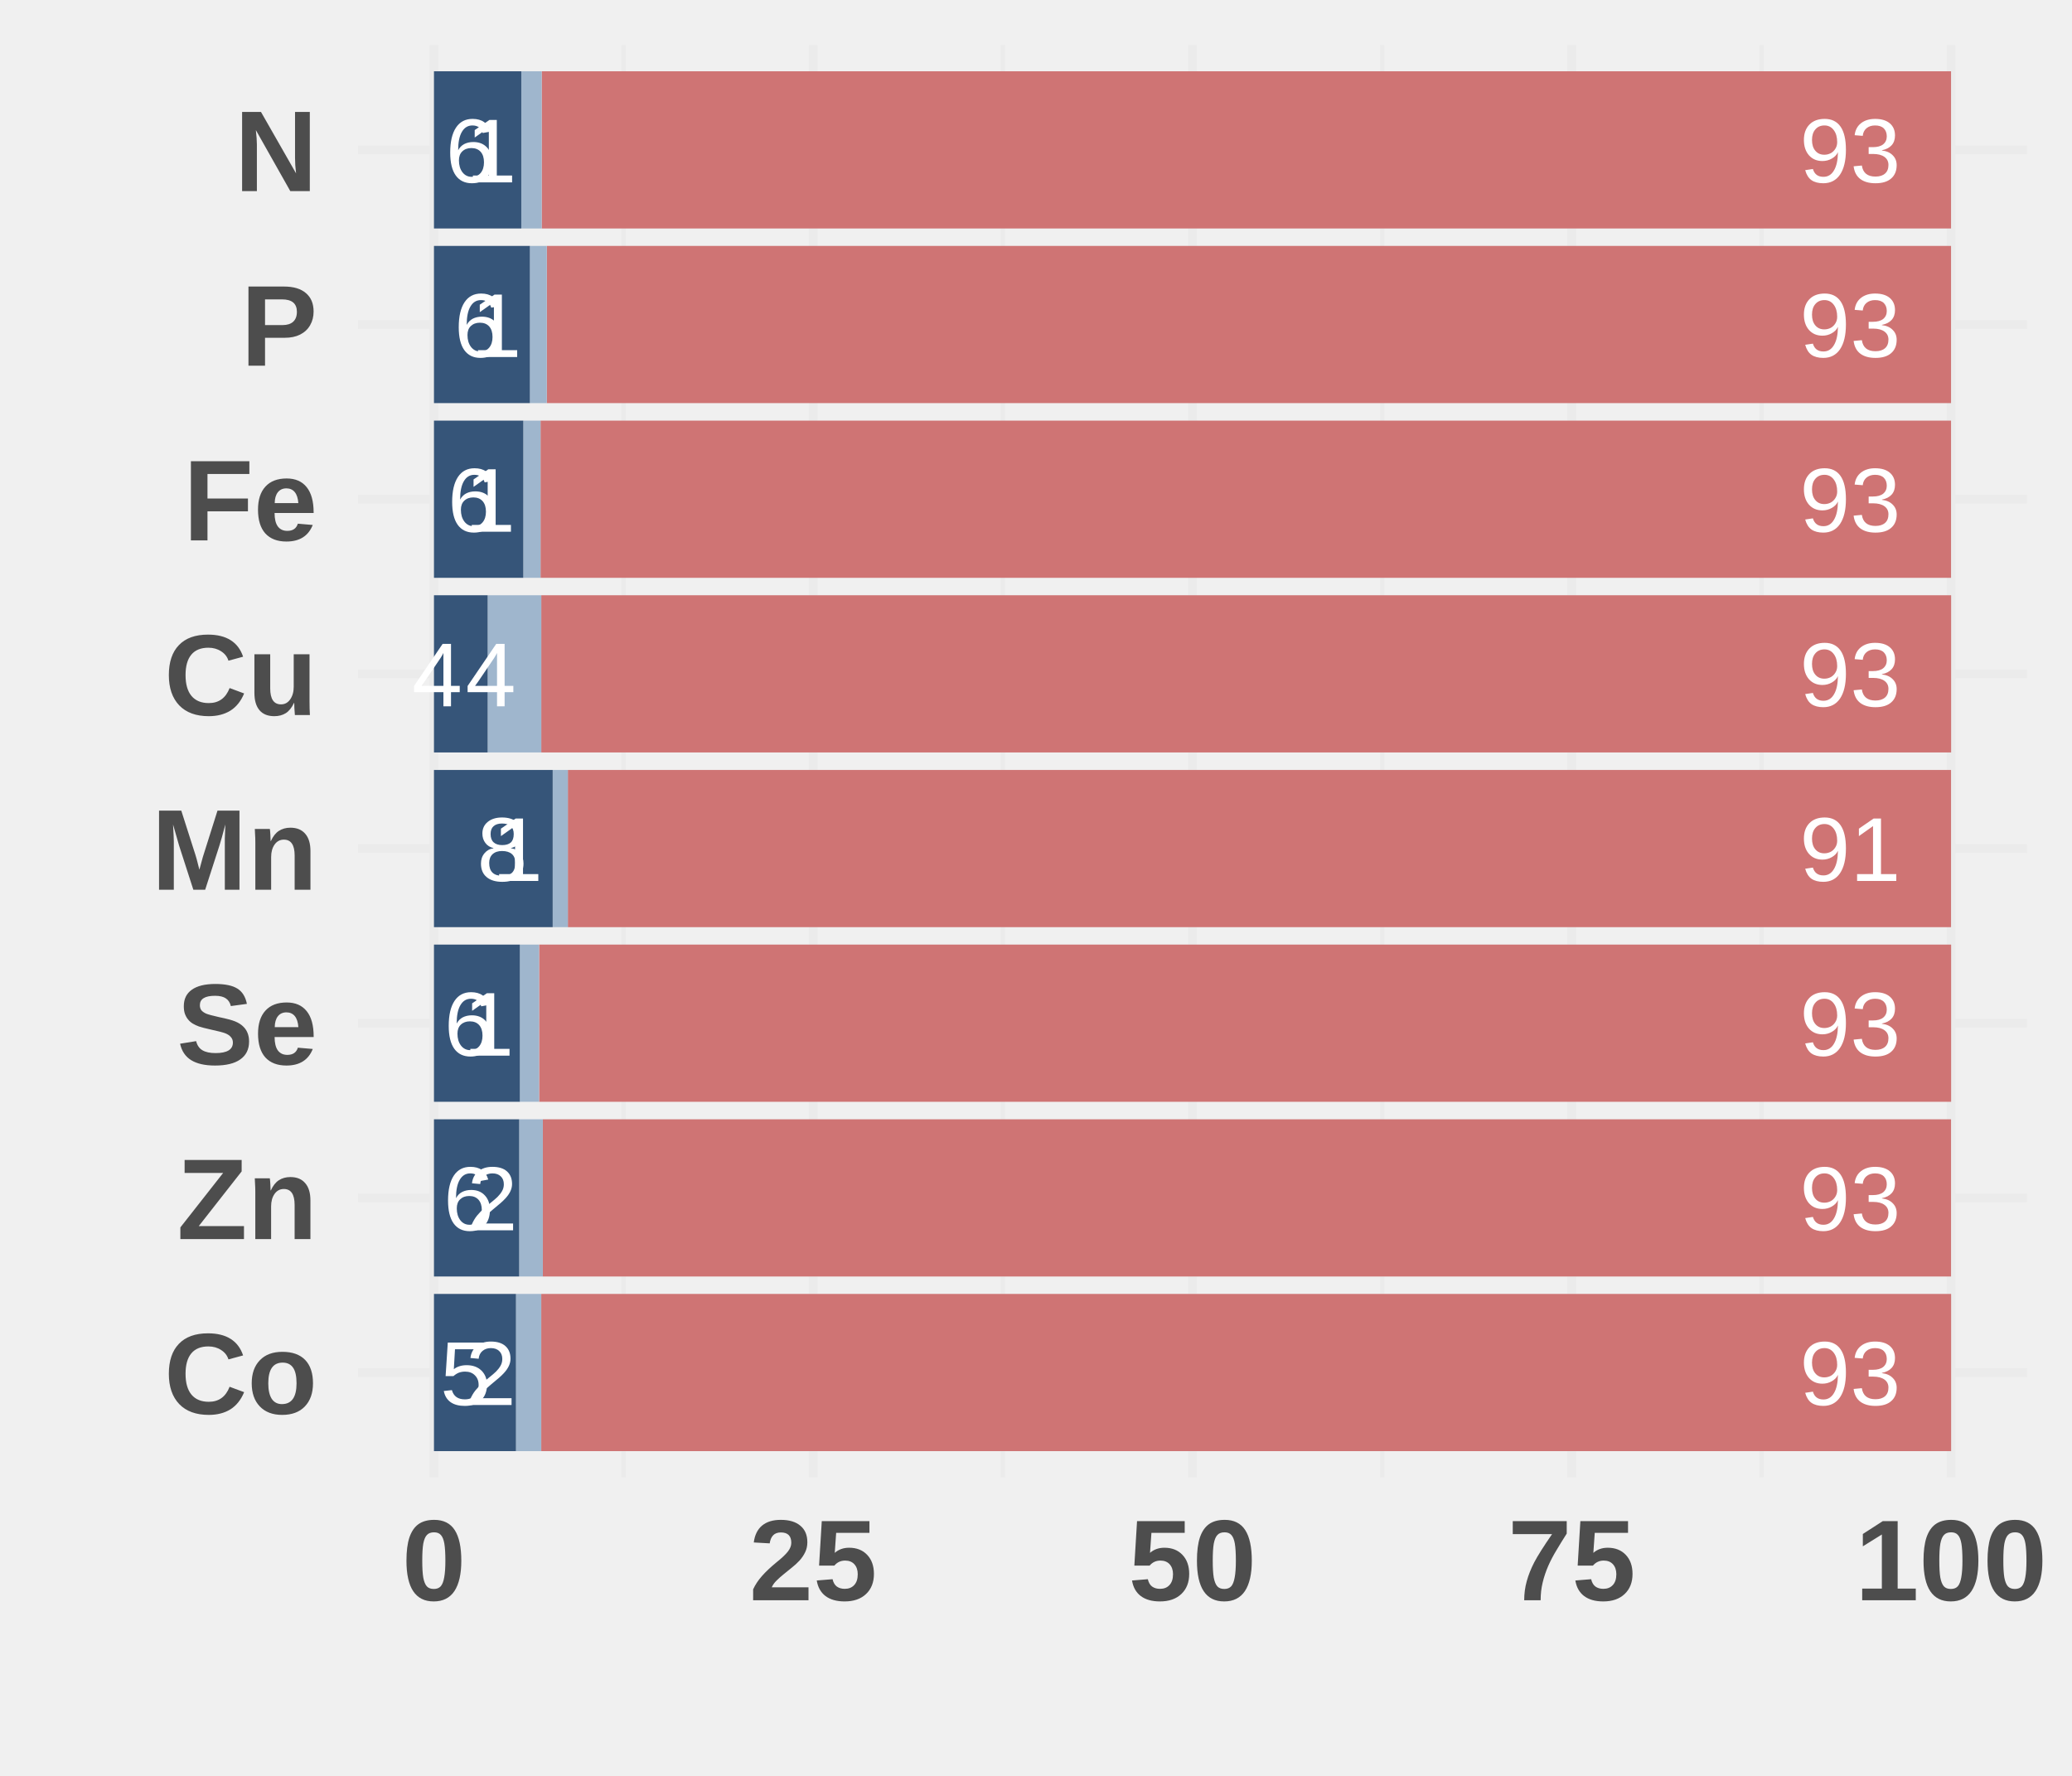
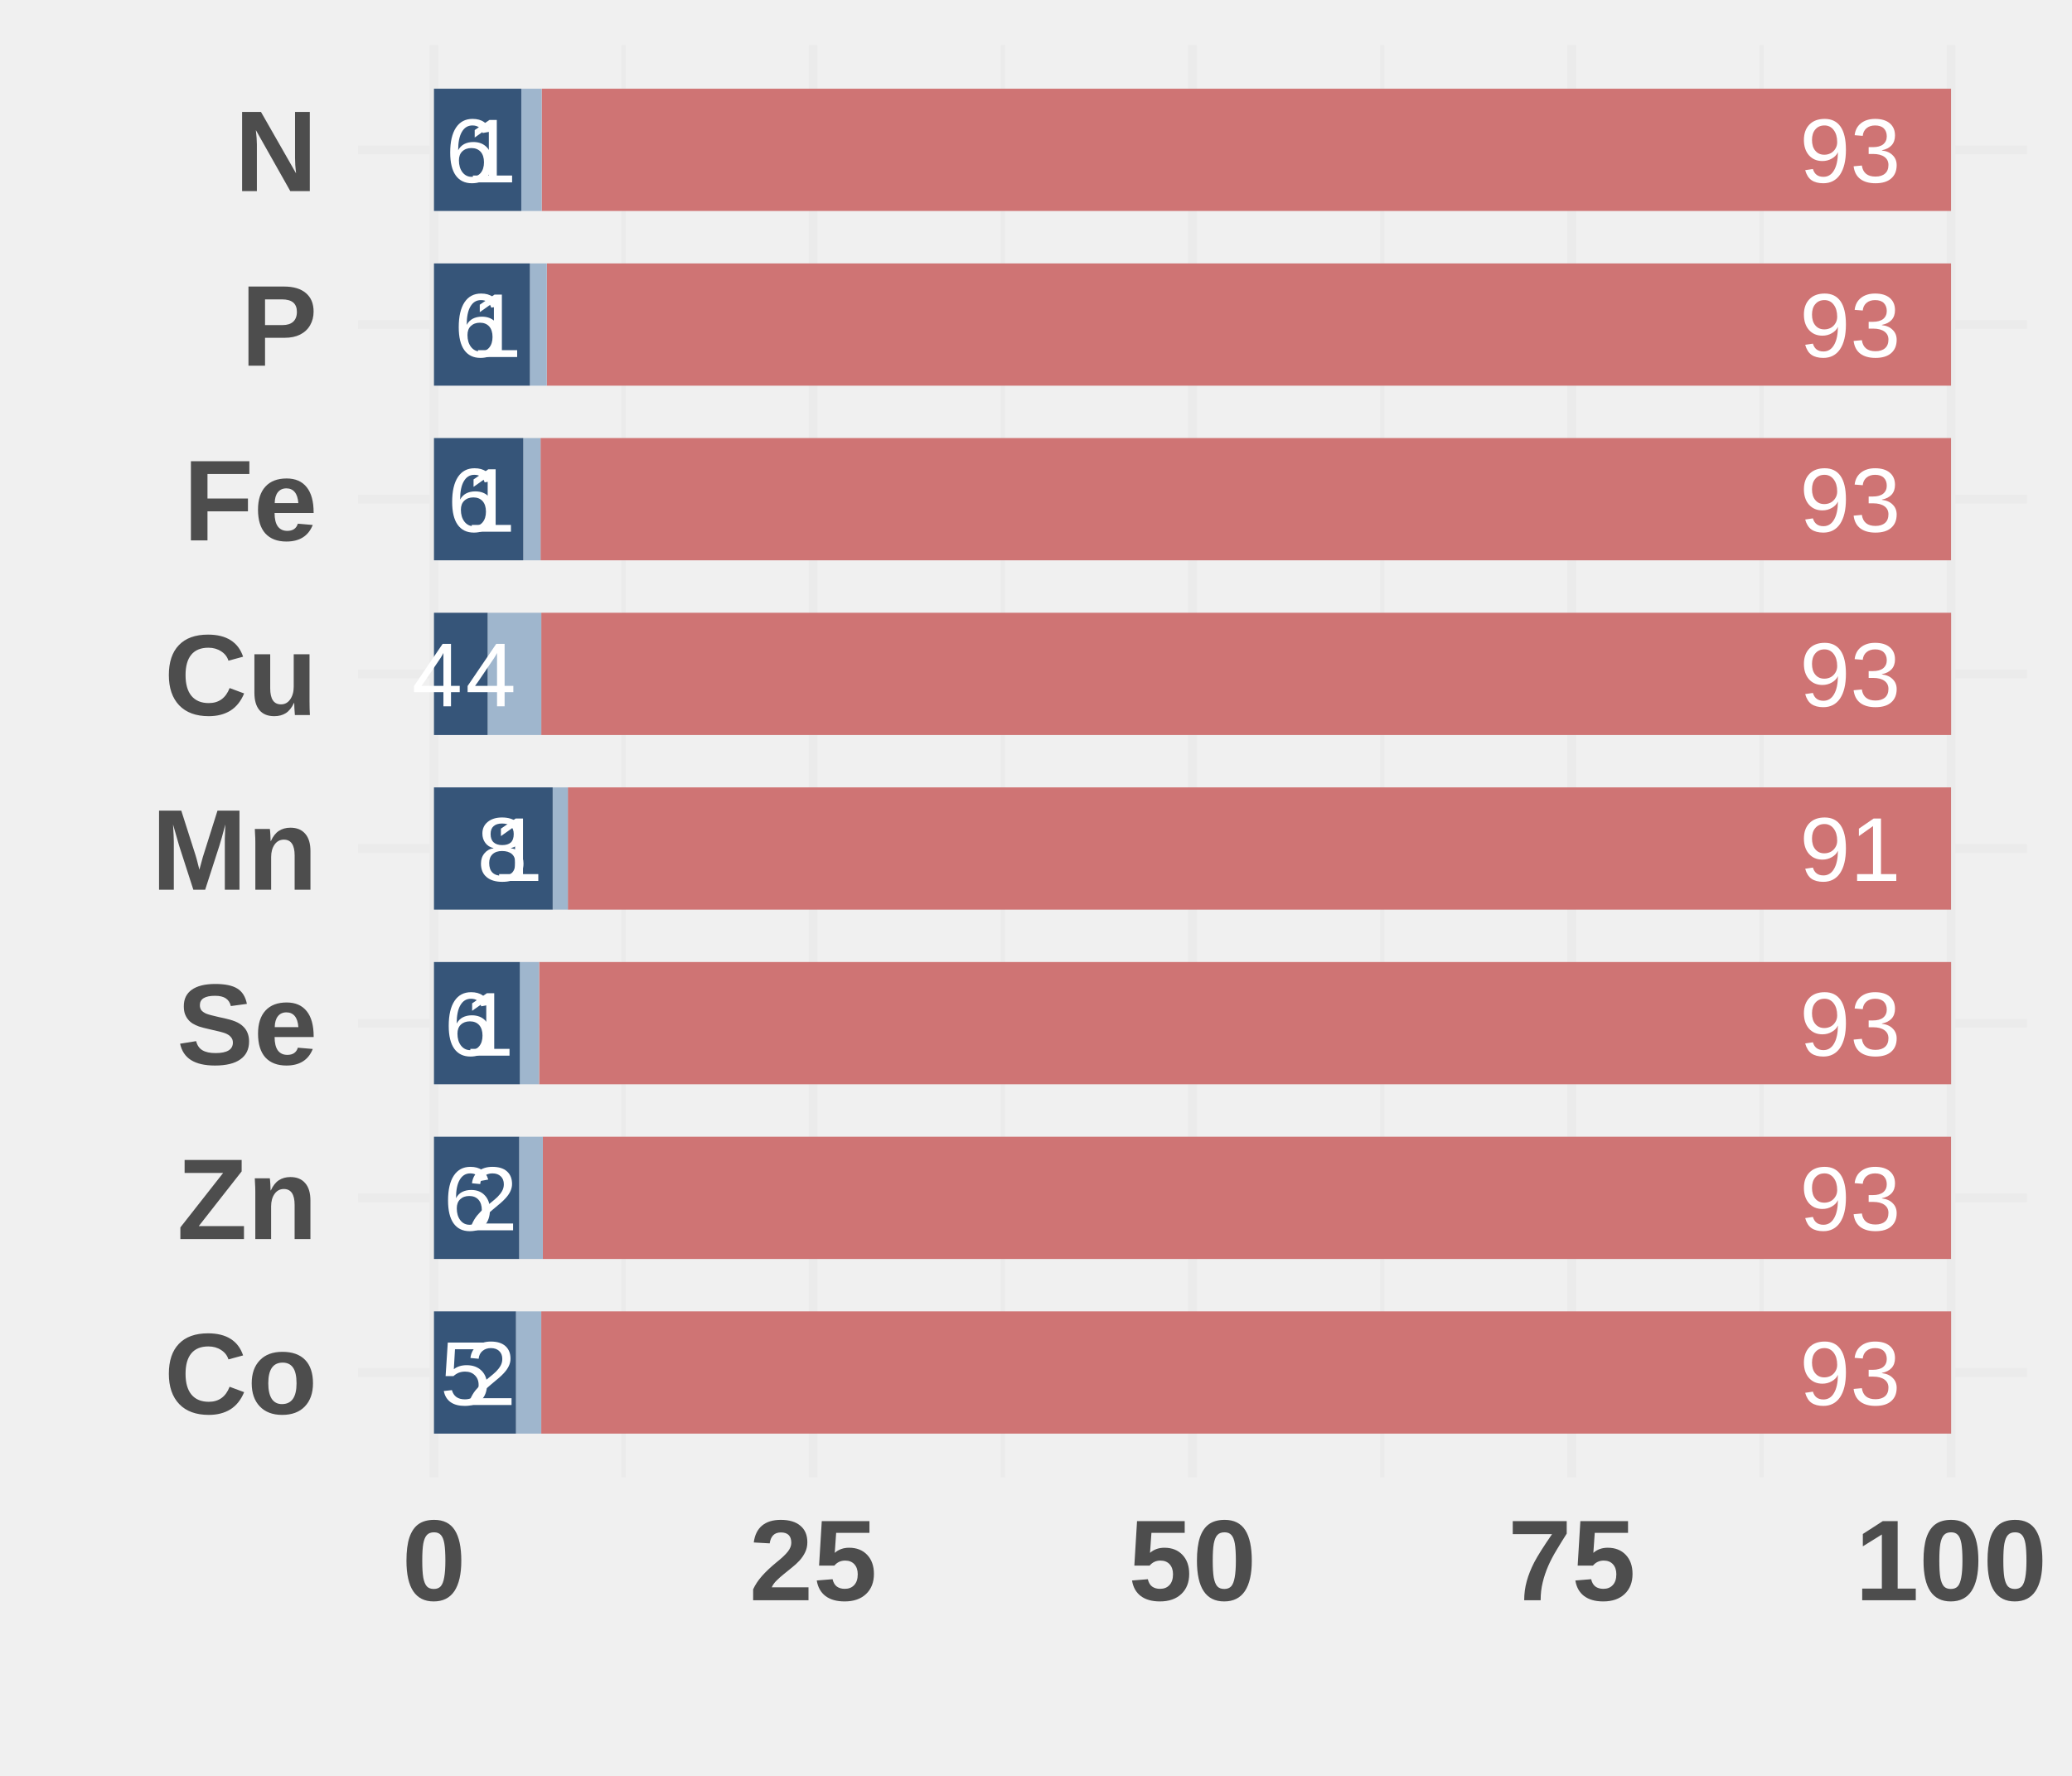
<svg xmlns="http://www.w3.org/2000/svg" class="svglite" width="252.00pt" height="216.00pt" viewBox="0 0 252.00 216.00">
  <defs>
    <style type="text/css">
    .svglite line, .svglite polyline, .svglite polygon, .svglite path, .svglite rect, .svglite circle {
      fill: none;
      stroke: #000000;
      stroke-linecap: round;
      stroke-linejoin: round;
      stroke-miterlimit: 10.00;
    }
    .svglite text {
      white-space: pre;
    }
  </style>
  </defs>
  <rect width="100%" height="100%" style="stroke: none; fill: none;" />
  <defs>
    <clipPath id="cpMC4wMHwyNTIuMDB8MC4wMHwyMTYuMDA=">
      <rect x="0.00" y="0.00" width="252.00" height="216.00" />
    </clipPath>
  </defs>
  <g clip-path="url(#cpMC4wMHwyNTIuMDB8MC4wMHwyMTYuMDA=)">
</g>
  <defs>
    <clipPath id="cpNDMuNTV8MjQ2LjUyfDUuNDh8MTc5LjY5">
      <rect x="43.55" y="5.48" width="202.97" height="174.21" />
    </clipPath>
  </defs>
  <g clip-path="url(#cpNDMuNTV8MjQ2LjUyfDUuNDh8MTc5LjY5)">
    <polyline points="75.84,179.69 75.84,5.48 " style="stroke-width: 0.53; stroke: #EBEBEB; stroke-linecap: butt;" />
    <polyline points="121.97,179.69 121.97,5.48 " style="stroke-width: 0.53; stroke: #EBEBEB; stroke-linecap: butt;" />
    <polyline points="168.10,179.69 168.10,5.48 " style="stroke-width: 0.53; stroke: #EBEBEB; stroke-linecap: butt;" />
    <polyline points="214.23,179.69 214.23,5.48 " style="stroke-width: 0.53; stroke: #EBEBEB; stroke-linecap: butt;" />
    <polyline points="43.55,166.94 246.52,166.94 " style="stroke-width: 1.07; stroke: #EBEBEB; stroke-linecap: butt;" />
    <polyline points="43.55,145.70 246.52,145.70 " style="stroke-width: 1.07; stroke: #EBEBEB; stroke-linecap: butt;" />
    <polyline points="43.55,124.45 246.52,124.45 " style="stroke-width: 1.07; stroke: #EBEBEB; stroke-linecap: butt;" />
    <polyline points="43.55,103.21 246.52,103.21 " style="stroke-width: 1.07; stroke: #EBEBEB; stroke-linecap: butt;" />
    <polyline points="43.55,81.96 246.52,81.96 " style="stroke-width: 1.07; stroke: #EBEBEB; stroke-linecap: butt;" />
    <polyline points="43.55,60.72 246.52,60.72 " style="stroke-width: 1.07; stroke: #EBEBEB; stroke-linecap: butt;" />
    <polyline points="43.55,39.47 246.52,39.47 " style="stroke-width: 1.07; stroke: #EBEBEB; stroke-linecap: butt;" />
    <polyline points="43.55,18.23 246.52,18.23 " style="stroke-width: 1.07; stroke: #EBEBEB; stroke-linecap: butt;" />
    <polyline points="52.78,179.69 52.78,5.48 " style="stroke-width: 1.07; stroke: #EBEBEB; stroke-linecap: butt;" />
    <polyline points="98.90,179.69 98.90,5.48 " style="stroke-width: 1.07; stroke: #EBEBEB; stroke-linecap: butt;" />
    <polyline points="145.03,179.69 145.03,5.48 " style="stroke-width: 1.07; stroke: #EBEBEB; stroke-linecap: butt;" />
    <polyline points="191.16,179.69 191.16,5.48 " style="stroke-width: 1.07; stroke: #EBEBEB; stroke-linecap: butt;" />
    <polyline points="237.29,179.69 237.29,5.48 " style="stroke-width: 1.07; stroke: #EBEBEB; stroke-linecap: butt;" />
-     <rect x="65.88" y="8.67" width="171.41" height="19.12" style="stroke-width: 1.07; stroke: none; stroke-linecap: square; stroke-linejoin: miter; fill: #CF7474;" />
-     <rect x="66.50" y="29.91" width="170.79" height="19.12" style="stroke-width: 1.07; stroke: none; stroke-linecap: square; stroke-linejoin: miter; fill: #CF7474;" />
-     <rect x="65.74" y="51.16" width="171.55" height="19.12" style="stroke-width: 1.07; stroke: none; stroke-linecap: square; stroke-linejoin: miter; fill: #CF7474;" />
-     <rect x="65.83" y="72.40" width="171.47" height="19.12" style="stroke-width: 1.07; stroke: none; stroke-linecap: square; stroke-linejoin: miter; fill: #CF7474;" />
-     <rect x="69.06" y="93.65" width="168.23" height="19.12" style="stroke-width: 1.07; stroke: none; stroke-linecap: square; stroke-linejoin: miter; fill: #CF7474;" />
-     <rect x="65.57" y="114.89" width="171.73" height="19.12" style="stroke-width: 1.07; stroke: none; stroke-linecap: square; stroke-linejoin: miter; fill: #CF7474;" />
-     <rect x="66.01" y="136.14" width="171.28" height="19.12" style="stroke-width: 1.07; stroke: none; stroke-linecap: square; stroke-linejoin: miter; fill: #CF7474;" />
-     <rect x="65.83" y="157.38" width="171.47" height="19.12" style="stroke-width: 1.07; stroke: none; stroke-linecap: square; stroke-linejoin: miter; fill: #CF7474;" />
-     <rect x="63.39" y="8.67" width="2.49" height="19.12" style="stroke-width: 1.07; stroke: none; stroke-linecap: square; stroke-linejoin: miter; fill: #9FB6CD;" />
-     <rect x="64.43" y="29.91" width="2.07" height="19.12" style="stroke-width: 1.07; stroke: none; stroke-linecap: square; stroke-linejoin: miter; fill: #9FB6CD;" />
-     <rect x="63.63" y="51.16" width="2.11" height="19.12" style="stroke-width: 1.07; stroke: none; stroke-linecap: square; stroke-linejoin: miter; fill: #9FB6CD;" />
-     <rect x="59.31" y="72.40" width="6.52" height="19.12" style="stroke-width: 1.07; stroke: none; stroke-linecap: square; stroke-linejoin: miter; fill: #9FB6CD;" />
-     <rect x="67.22" y="93.65" width="1.85" height="19.12" style="stroke-width: 1.07; stroke: none; stroke-linecap: square; stroke-linejoin: miter; fill: #9FB6CD;" />
-     <rect x="63.21" y="114.89" width="2.35" height="19.12" style="stroke-width: 1.07; stroke: none; stroke-linecap: square; stroke-linejoin: miter; fill: #9FB6CD;" />
-     <rect x="63.14" y="136.14" width="2.88" height="19.12" style="stroke-width: 1.07; stroke: none; stroke-linecap: square; stroke-linejoin: miter; fill: #9FB6CD;" />
-     <rect x="62.74" y="157.38" width="3.08" height="19.12" style="stroke-width: 1.07; stroke: none; stroke-linecap: square; stroke-linejoin: miter; fill: #9FB6CD;" />
-     <rect x="52.78" y="8.67" width="10.62" height="19.12" style="stroke-width: 1.07; stroke: none; stroke-linecap: square; stroke-linejoin: miter; fill: #365579;" />
-     <rect x="52.78" y="29.91" width="11.66" height="19.12" style="stroke-width: 1.07; stroke: none; stroke-linecap: square; stroke-linejoin: miter; fill: #365579;" />
-     <rect x="52.78" y="51.16" width="10.86" height="19.12" style="stroke-width: 1.07; stroke: none; stroke-linecap: square; stroke-linejoin: miter; fill: #365579;" />
-     <rect x="52.78" y="72.40" width="6.53" height="19.12" style="stroke-width: 1.07; stroke: none; stroke-linecap: square; stroke-linejoin: miter; fill: #365579;" />
-     <rect x="52.78" y="93.65" width="14.44" height="19.12" style="stroke-width: 1.07; stroke: none; stroke-linecap: square; stroke-linejoin: miter; fill: #365579;" />
-     <rect x="52.78" y="114.89" width="10.44" height="19.12" style="stroke-width: 1.07; stroke: none; stroke-linecap: square; stroke-linejoin: miter; fill: #365579;" />
-     <rect x="52.78" y="136.14" width="10.36" height="19.12" style="stroke-width: 1.07; stroke: none; stroke-linecap: square; stroke-linejoin: miter; fill: #365579;" />
-     <rect x="52.78" y="157.38" width="9.97" height="19.12" style="stroke-width: 1.07; stroke: none; stroke-linecap: square; stroke-linejoin: miter; fill: #365579;" />
+     <rect x="65.88" y="10.79" width="171.41" height="14.87" style="stroke-width: 1.07; stroke: none; stroke-linecap: square; stroke-linejoin: miter; fill: #CF7474;" />
+     <rect x="66.50" y="32.04" width="170.79" height="14.87" style="stroke-width: 1.07; stroke: none; stroke-linecap: square; stroke-linejoin: miter; fill: #CF7474;" />
+     <rect x="65.74" y="53.28" width="171.55" height="14.87" style="stroke-width: 1.07; stroke: none; stroke-linecap: square; stroke-linejoin: miter; fill: #CF7474;" />
+     <rect x="65.83" y="74.53" width="171.47" height="14.87" style="stroke-width: 1.07; stroke: none; stroke-linecap: square; stroke-linejoin: miter; fill: #CF7474;" />
+     <rect x="69.06" y="95.77" width="168.23" height="14.87" style="stroke-width: 1.07; stroke: none; stroke-linecap: square; stroke-linejoin: miter; fill: #CF7474;" />
+     <rect x="65.57" y="117.01" width="171.73" height="14.87" style="stroke-width: 1.07; stroke: none; stroke-linecap: square; stroke-linejoin: miter; fill: #CF7474;" />
+     <rect x="66.01" y="138.26" width="171.28" height="14.87" style="stroke-width: 1.07; stroke: none; stroke-linecap: square; stroke-linejoin: miter; fill: #CF7474;" />
+     <rect x="65.83" y="159.50" width="171.47" height="14.87" style="stroke-width: 1.07; stroke: none; stroke-linecap: square; stroke-linejoin: miter; fill: #CF7474;" />
+     <rect x="63.39" y="10.79" width="2.49" height="14.87" style="stroke-width: 1.07; stroke: none; stroke-linecap: square; stroke-linejoin: miter; fill: #9FB6CD;" />
+     <rect x="64.43" y="32.04" width="2.07" height="14.87" style="stroke-width: 1.07; stroke: none; stroke-linecap: square; stroke-linejoin: miter; fill: #9FB6CD;" />
+     <rect x="63.63" y="53.28" width="2.11" height="14.87" style="stroke-width: 1.07; stroke: none; stroke-linecap: square; stroke-linejoin: miter; fill: #9FB6CD;" />
+     <rect x="59.31" y="74.53" width="6.52" height="14.87" style="stroke-width: 1.07; stroke: none; stroke-linecap: square; stroke-linejoin: miter; fill: #9FB6CD;" />
+     <rect x="67.22" y="95.77" width="1.85" height="14.87" style="stroke-width: 1.07; stroke: none; stroke-linecap: square; stroke-linejoin: miter; fill: #9FB6CD;" />
+     <rect x="63.21" y="117.01" width="2.35" height="14.87" style="stroke-width: 1.07; stroke: none; stroke-linecap: square; stroke-linejoin: miter; fill: #9FB6CD;" />
+     <rect x="63.14" y="138.26" width="2.88" height="14.87" style="stroke-width: 1.07; stroke: none; stroke-linecap: square; stroke-linejoin: miter; fill: #9FB6CD;" />
+     <rect x="62.74" y="159.50" width="3.08" height="14.87" style="stroke-width: 1.07; stroke: none; stroke-linecap: square; stroke-linejoin: miter; fill: #9FB6CD;" />
+     <rect x="52.78" y="10.79" width="10.62" height="14.87" style="stroke-width: 1.07; stroke: none; stroke-linecap: square; stroke-linejoin: miter; fill: #365579;" />
+     <rect x="52.78" y="32.04" width="11.66" height="14.87" style="stroke-width: 1.07; stroke: none; stroke-linecap: square; stroke-linejoin: miter; fill: #365579;" />
+     <rect x="52.78" y="53.28" width="10.86" height="14.87" style="stroke-width: 1.07; stroke: none; stroke-linecap: square; stroke-linejoin: miter; fill: #365579;" />
+     <rect x="52.78" y="74.53" width="6.53" height="14.87" style="stroke-width: 1.07; stroke: none; stroke-linecap: square; stroke-linejoin: miter; fill: #365579;" />
+     <rect x="52.78" y="95.77" width="14.44" height="14.87" style="stroke-width: 1.07; stroke: none; stroke-linecap: square; stroke-linejoin: miter; fill: #365579;" />
+     <rect x="52.78" y="117.01" width="10.44" height="14.87" style="stroke-width: 1.07; stroke: none; stroke-linecap: square; stroke-linejoin: miter; fill: #365579;" />
+     <rect x="52.78" y="138.26" width="10.36" height="14.87" style="stroke-width: 1.07; stroke: none; stroke-linecap: square; stroke-linejoin: miter; fill: #365579;" />
+     <rect x="52.78" y="159.50" width="9.97" height="14.87" style="stroke-width: 1.07; stroke: none; stroke-linecap: square; stroke-linejoin: miter; fill: #365579;" />
    <text x="231.16" y="22.18" text-anchor="end" style="font-size: 11.04px;fill: #FFFFFF; font-family: &quot;Arial&quot;;" textLength="12.27px" lengthAdjust="spacingAndGlyphs">93</text>
    <text x="231.16" y="43.42" text-anchor="end" style="font-size: 11.04px;fill: #FFFFFF; font-family: &quot;Arial&quot;;" textLength="12.27px" lengthAdjust="spacingAndGlyphs">93</text>
    <text x="231.16" y="64.67" text-anchor="end" style="font-size: 11.04px;fill: #FFFFFF; font-family: &quot;Arial&quot;;" textLength="12.27px" lengthAdjust="spacingAndGlyphs">93</text>
    <text x="231.16" y="85.91" text-anchor="end" style="font-size: 11.04px;fill: #FFFFFF; font-family: &quot;Arial&quot;;" textLength="12.27px" lengthAdjust="spacingAndGlyphs">93</text>
    <text x="231.16" y="107.15" text-anchor="end" style="font-size: 11.04px;fill: #FFFFFF; font-family: &quot;Arial&quot;;" textLength="12.27px" lengthAdjust="spacingAndGlyphs">91</text>
    <text x="231.16" y="128.40" text-anchor="end" style="font-size: 11.04px;fill: #FFFFFF; font-family: &quot;Arial&quot;;" textLength="12.27px" lengthAdjust="spacingAndGlyphs">93</text>
    <text x="231.16" y="149.64" text-anchor="end" style="font-size: 11.04px;fill: #FFFFFF; font-family: &quot;Arial&quot;;" textLength="12.27px" lengthAdjust="spacingAndGlyphs">93</text>
    <text x="231.16" y="170.89" text-anchor="end" style="font-size: 11.04px;fill: #FFFFFF; font-family: &quot;Arial&quot;;" textLength="12.27px" lengthAdjust="spacingAndGlyphs">93</text>
    <text x="62.81" y="22.18" text-anchor="end" style="font-size: 11.04px;fill: #FFFFFF; font-family: &quot;Arial&quot;;" textLength="6.13px" lengthAdjust="spacingAndGlyphs">1</text>
    <text x="63.43" y="43.42" text-anchor="end" style="font-size: 11.04px;fill: #FFFFFF; font-family: &quot;Arial&quot;;" textLength="6.13px" lengthAdjust="spacingAndGlyphs">1</text>
    <text x="62.67" y="64.67" text-anchor="end" style="font-size: 11.04px;fill: #FFFFFF; font-family: &quot;Arial&quot;;" textLength="6.13px" lengthAdjust="spacingAndGlyphs">1</text>
    <text x="62.76" y="85.91" text-anchor="end" style="font-size: 11.04px;fill: #FFFFFF; font-family: &quot;Arial&quot;;" textLength="6.13px" lengthAdjust="spacingAndGlyphs">4</text>
    <text x="66.00" y="107.15" text-anchor="end" style="font-size: 11.04px;fill: #FFFFFF; font-family: &quot;Arial&quot;;" textLength="6.13px" lengthAdjust="spacingAndGlyphs">1</text>
    <text x="62.50" y="128.40" text-anchor="end" style="font-size: 11.04px;fill: #FFFFFF; font-family: &quot;Arial&quot;;" textLength="6.13px" lengthAdjust="spacingAndGlyphs">1</text>
    <text x="62.95" y="149.64" text-anchor="end" style="font-size: 11.04px;fill: #FFFFFF; font-family: &quot;Arial&quot;;" textLength="6.13px" lengthAdjust="spacingAndGlyphs">2</text>
    <text x="62.76" y="170.89" text-anchor="end" style="font-size: 11.04px;fill: #FFFFFF; font-family: &quot;Arial&quot;;" textLength="6.13px" lengthAdjust="spacingAndGlyphs">2</text>
    <text x="60.33" y="22.18" text-anchor="end" style="font-size: 11.04px;fill: #FFFFFF; font-family: &quot;Arial&quot;;" textLength="6.13px" lengthAdjust="spacingAndGlyphs">6</text>
    <text x="61.37" y="43.42" text-anchor="end" style="font-size: 11.04px;fill: #FFFFFF; font-family: &quot;Arial&quot;;" textLength="6.13px" lengthAdjust="spacingAndGlyphs">6</text>
    <text x="60.57" y="64.67" text-anchor="end" style="font-size: 11.04px;fill: #FFFFFF; font-family: &quot;Arial&quot;;" textLength="6.13px" lengthAdjust="spacingAndGlyphs">6</text>
    <text x="56.24" y="85.91" text-anchor="end" style="font-size: 11.04px;fill: #FFFFFF; font-family: &quot;Arial&quot;;" textLength="6.13px" lengthAdjust="spacingAndGlyphs">4</text>
    <text x="64.15" y="107.15" text-anchor="end" style="font-size: 11.04px;fill: #FFFFFF; font-family: &quot;Arial&quot;;" textLength="6.13px" lengthAdjust="spacingAndGlyphs">8</text>
    <text x="60.15" y="128.40" text-anchor="end" style="font-size: 11.04px;fill: #FFFFFF; font-family: &quot;Arial&quot;;" textLength="6.13px" lengthAdjust="spacingAndGlyphs">6</text>
    <text x="60.07" y="149.64" text-anchor="end" style="font-size: 11.04px;fill: #FFFFFF; font-family: &quot;Arial&quot;;" textLength="6.13px" lengthAdjust="spacingAndGlyphs">6</text>
    <text x="59.68" y="170.89" text-anchor="end" style="font-size: 11.04px;fill: #FFFFFF; font-family: &quot;Arial&quot;;" textLength="6.13px" lengthAdjust="spacingAndGlyphs">5</text>
  </g>
  <g clip-path="url(#cpMC4wMHwyNTIuMDB8MC4wMHwyMTYuMDA=)">
    <text x="38.62" y="171.95" text-anchor="end" style="font-size: 14.00px; font-weight: bold;fill: #4D4D4D; font-family: &quot;Arial&quot;;" textLength="18.66px" lengthAdjust="spacingAndGlyphs">Co</text>
    <text x="38.62" y="150.71" text-anchor="end" style="font-size: 14.00px; font-weight: bold;fill: #4D4D4D; font-family: &quot;Arial&quot;;" textLength="17.09px" lengthAdjust="spacingAndGlyphs">Zn</text>
    <text x="38.62" y="129.46" text-anchor="end" style="font-size: 14.00px; font-weight: bold;fill: #4D4D4D; font-family: &quot;Arial&quot;;" textLength="17.12px" lengthAdjust="spacingAndGlyphs">Se</text>
    <text x="38.62" y="108.22" text-anchor="end" style="font-size: 14.00px; font-weight: bold;fill: #4D4D4D; font-family: &quot;Arial&quot;;" textLength="20.20px" lengthAdjust="spacingAndGlyphs">Mn</text>
    <text x="38.62" y="86.97" text-anchor="end" style="font-size: 14.00px; font-weight: bold;fill: #4D4D4D; font-family: &quot;Arial&quot;;" textLength="18.66px" lengthAdjust="spacingAndGlyphs">Cu</text>
    <text x="38.62" y="65.73" text-anchor="end" style="font-size: 14.00px; font-weight: bold;fill: #4D4D4D; font-family: &quot;Arial&quot;;" textLength="16.33px" lengthAdjust="spacingAndGlyphs">Fe</text>
    <text x="38.62" y="44.48" text-anchor="end" style="font-size: 14.00px; font-weight: bold;fill: #4D4D4D; font-family: &quot;Arial&quot;;" textLength="9.34px" lengthAdjust="spacingAndGlyphs">P</text>
    <text x="38.62" y="23.24" text-anchor="end" style="font-size: 14.00px; font-weight: bold;fill: #4D4D4D; font-family: &quot;Arial&quot;;" textLength="10.11px" lengthAdjust="spacingAndGlyphs">N</text>
    <text x="52.78" y="194.64" text-anchor="middle" style="font-size: 14.00px; font-weight: bold;fill: #4D4D4D; font-family: &quot;Arial&quot;;" textLength="7.78px" lengthAdjust="spacingAndGlyphs">0</text>
    <text x="98.90" y="194.64" text-anchor="middle" style="font-size: 14.00px; font-weight: bold;fill: #4D4D4D; font-family: &quot;Arial&quot;;" textLength="15.57px" lengthAdjust="spacingAndGlyphs">25</text>
    <text x="145.03" y="194.64" text-anchor="middle" style="font-size: 14.00px; font-weight: bold;fill: #4D4D4D; font-family: &quot;Arial&quot;;" textLength="15.57px" lengthAdjust="spacingAndGlyphs">50</text>
    <text x="191.16" y="194.64" text-anchor="middle" style="font-size: 14.00px; font-weight: bold;fill: #4D4D4D; font-family: &quot;Arial&quot;;" textLength="15.57px" lengthAdjust="spacingAndGlyphs">75</text>
    <text x="237.29" y="194.64" text-anchor="middle" style="font-size: 14.00px; font-weight: bold;fill: #4D4D4D; font-family: &quot;Arial&quot;;" textLength="23.35px" lengthAdjust="spacingAndGlyphs">100</text>
  </g>
</svg>
